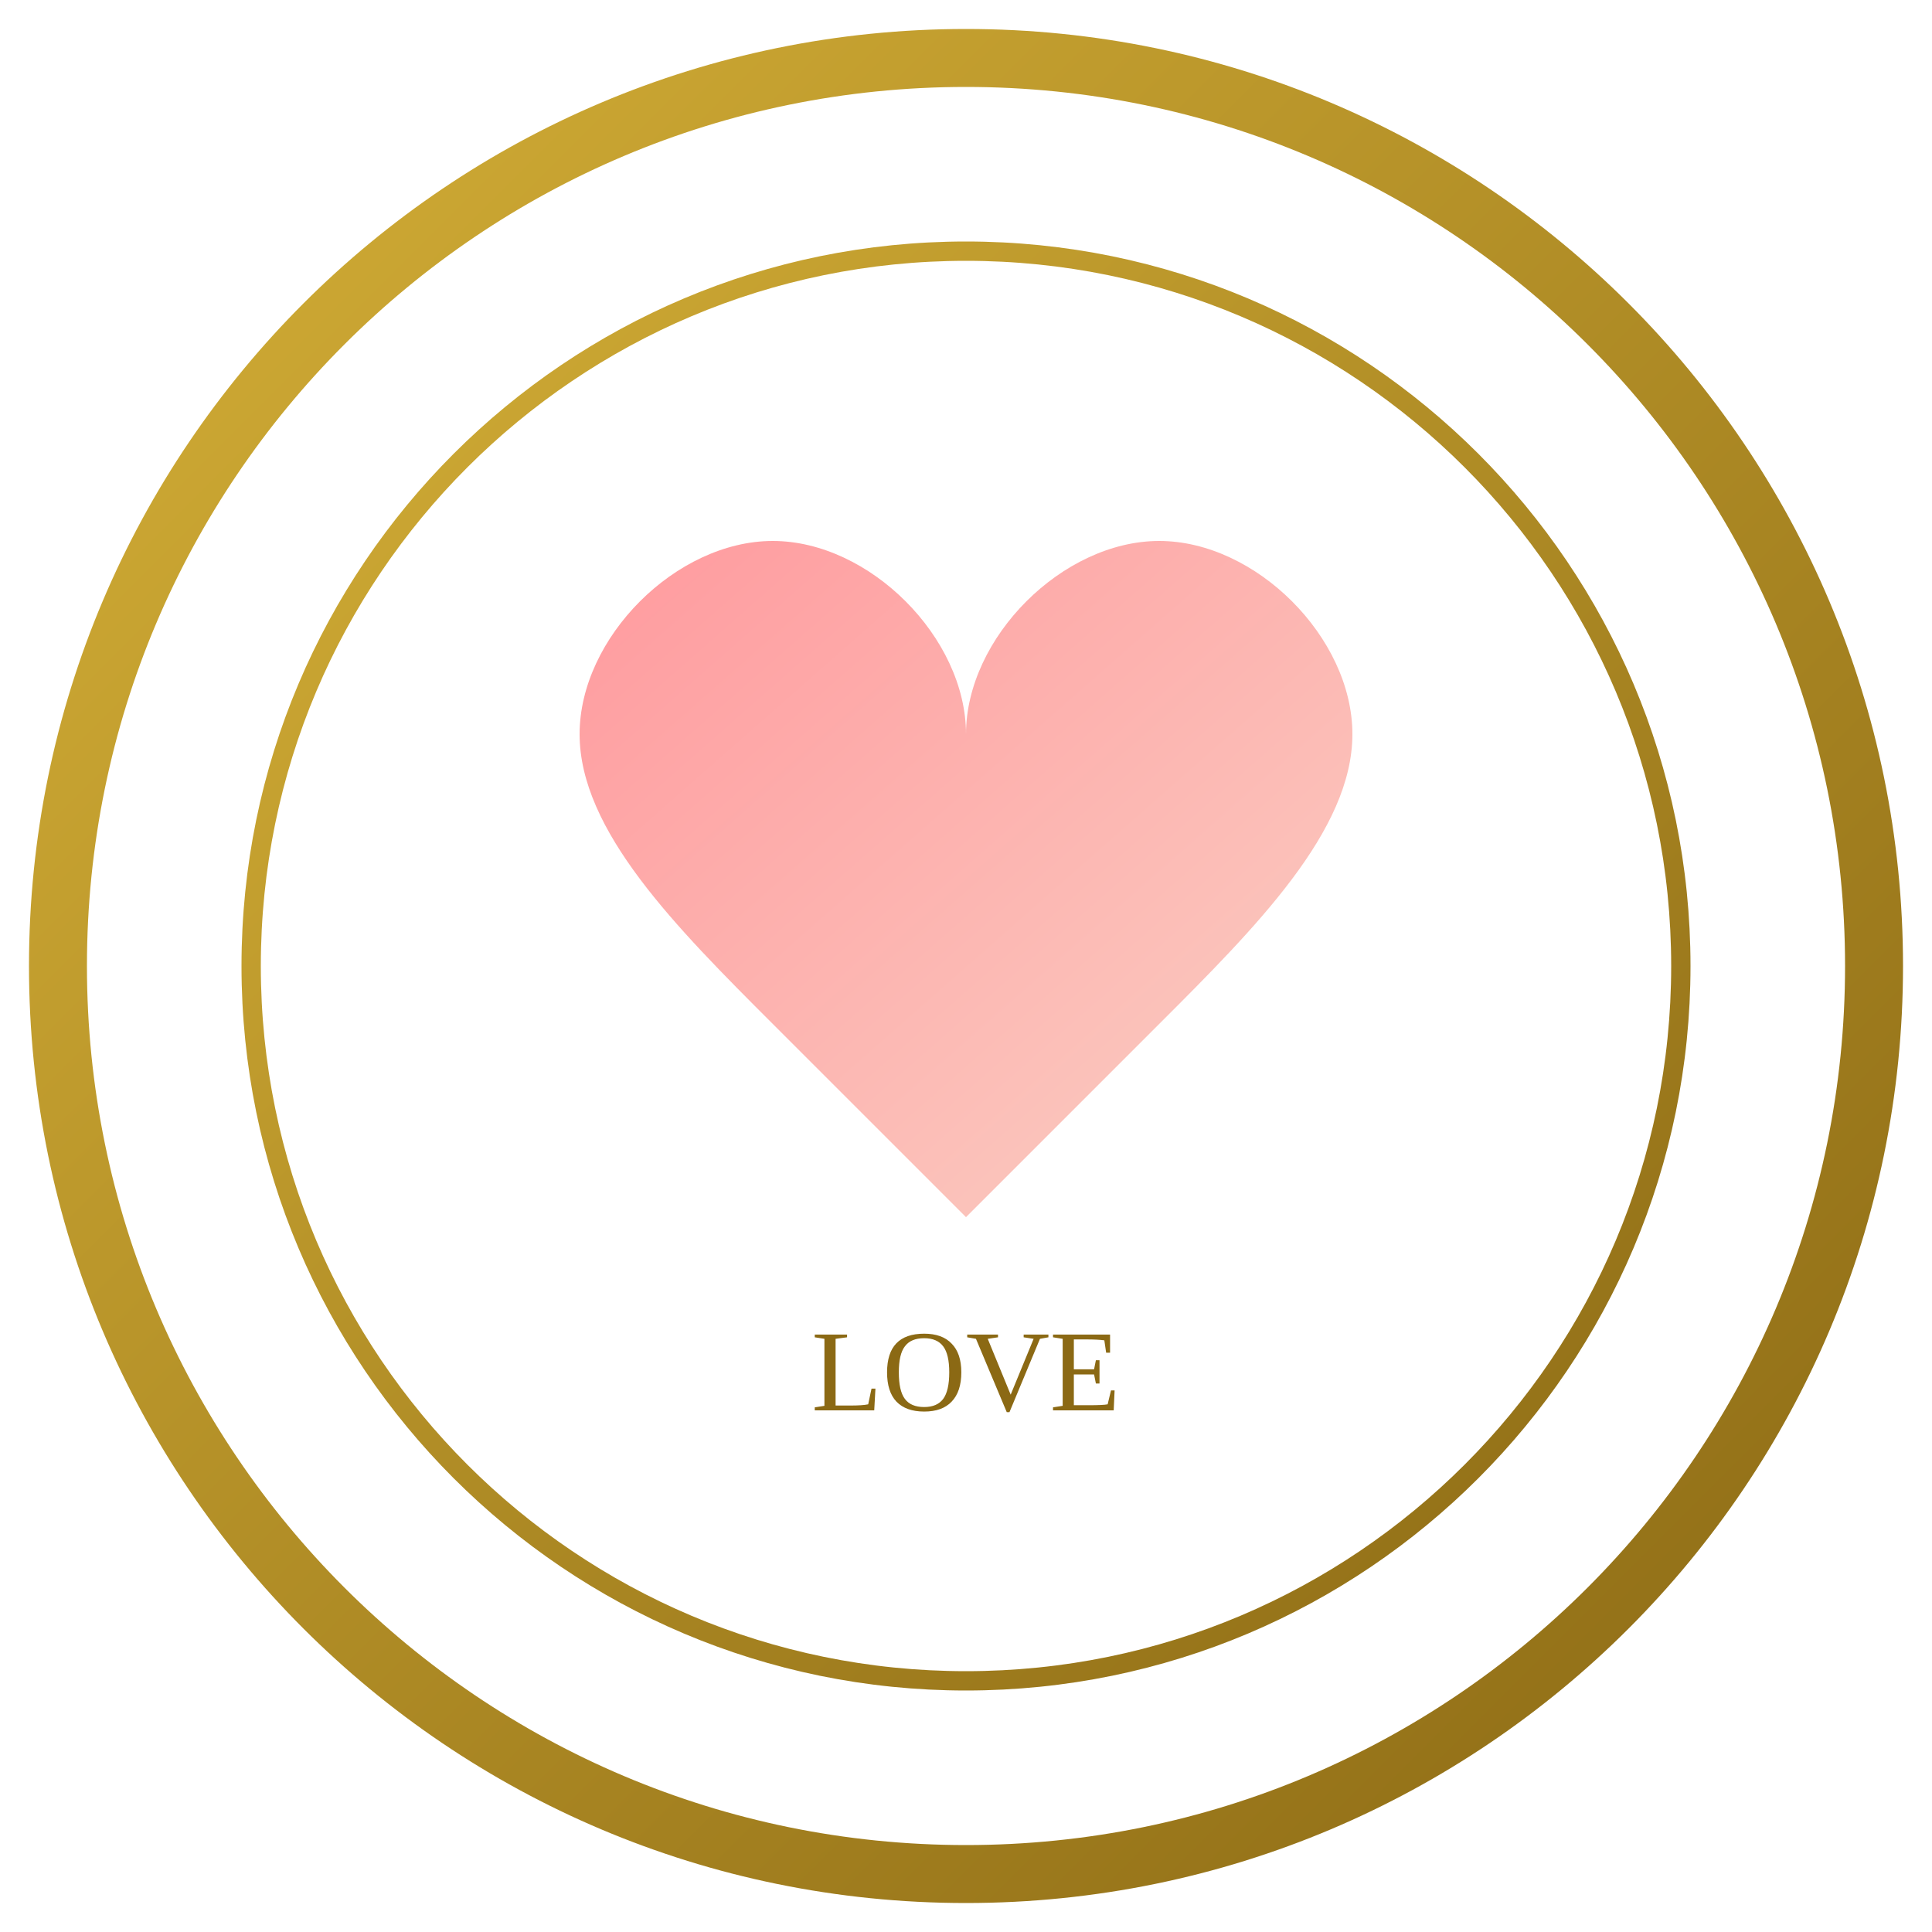
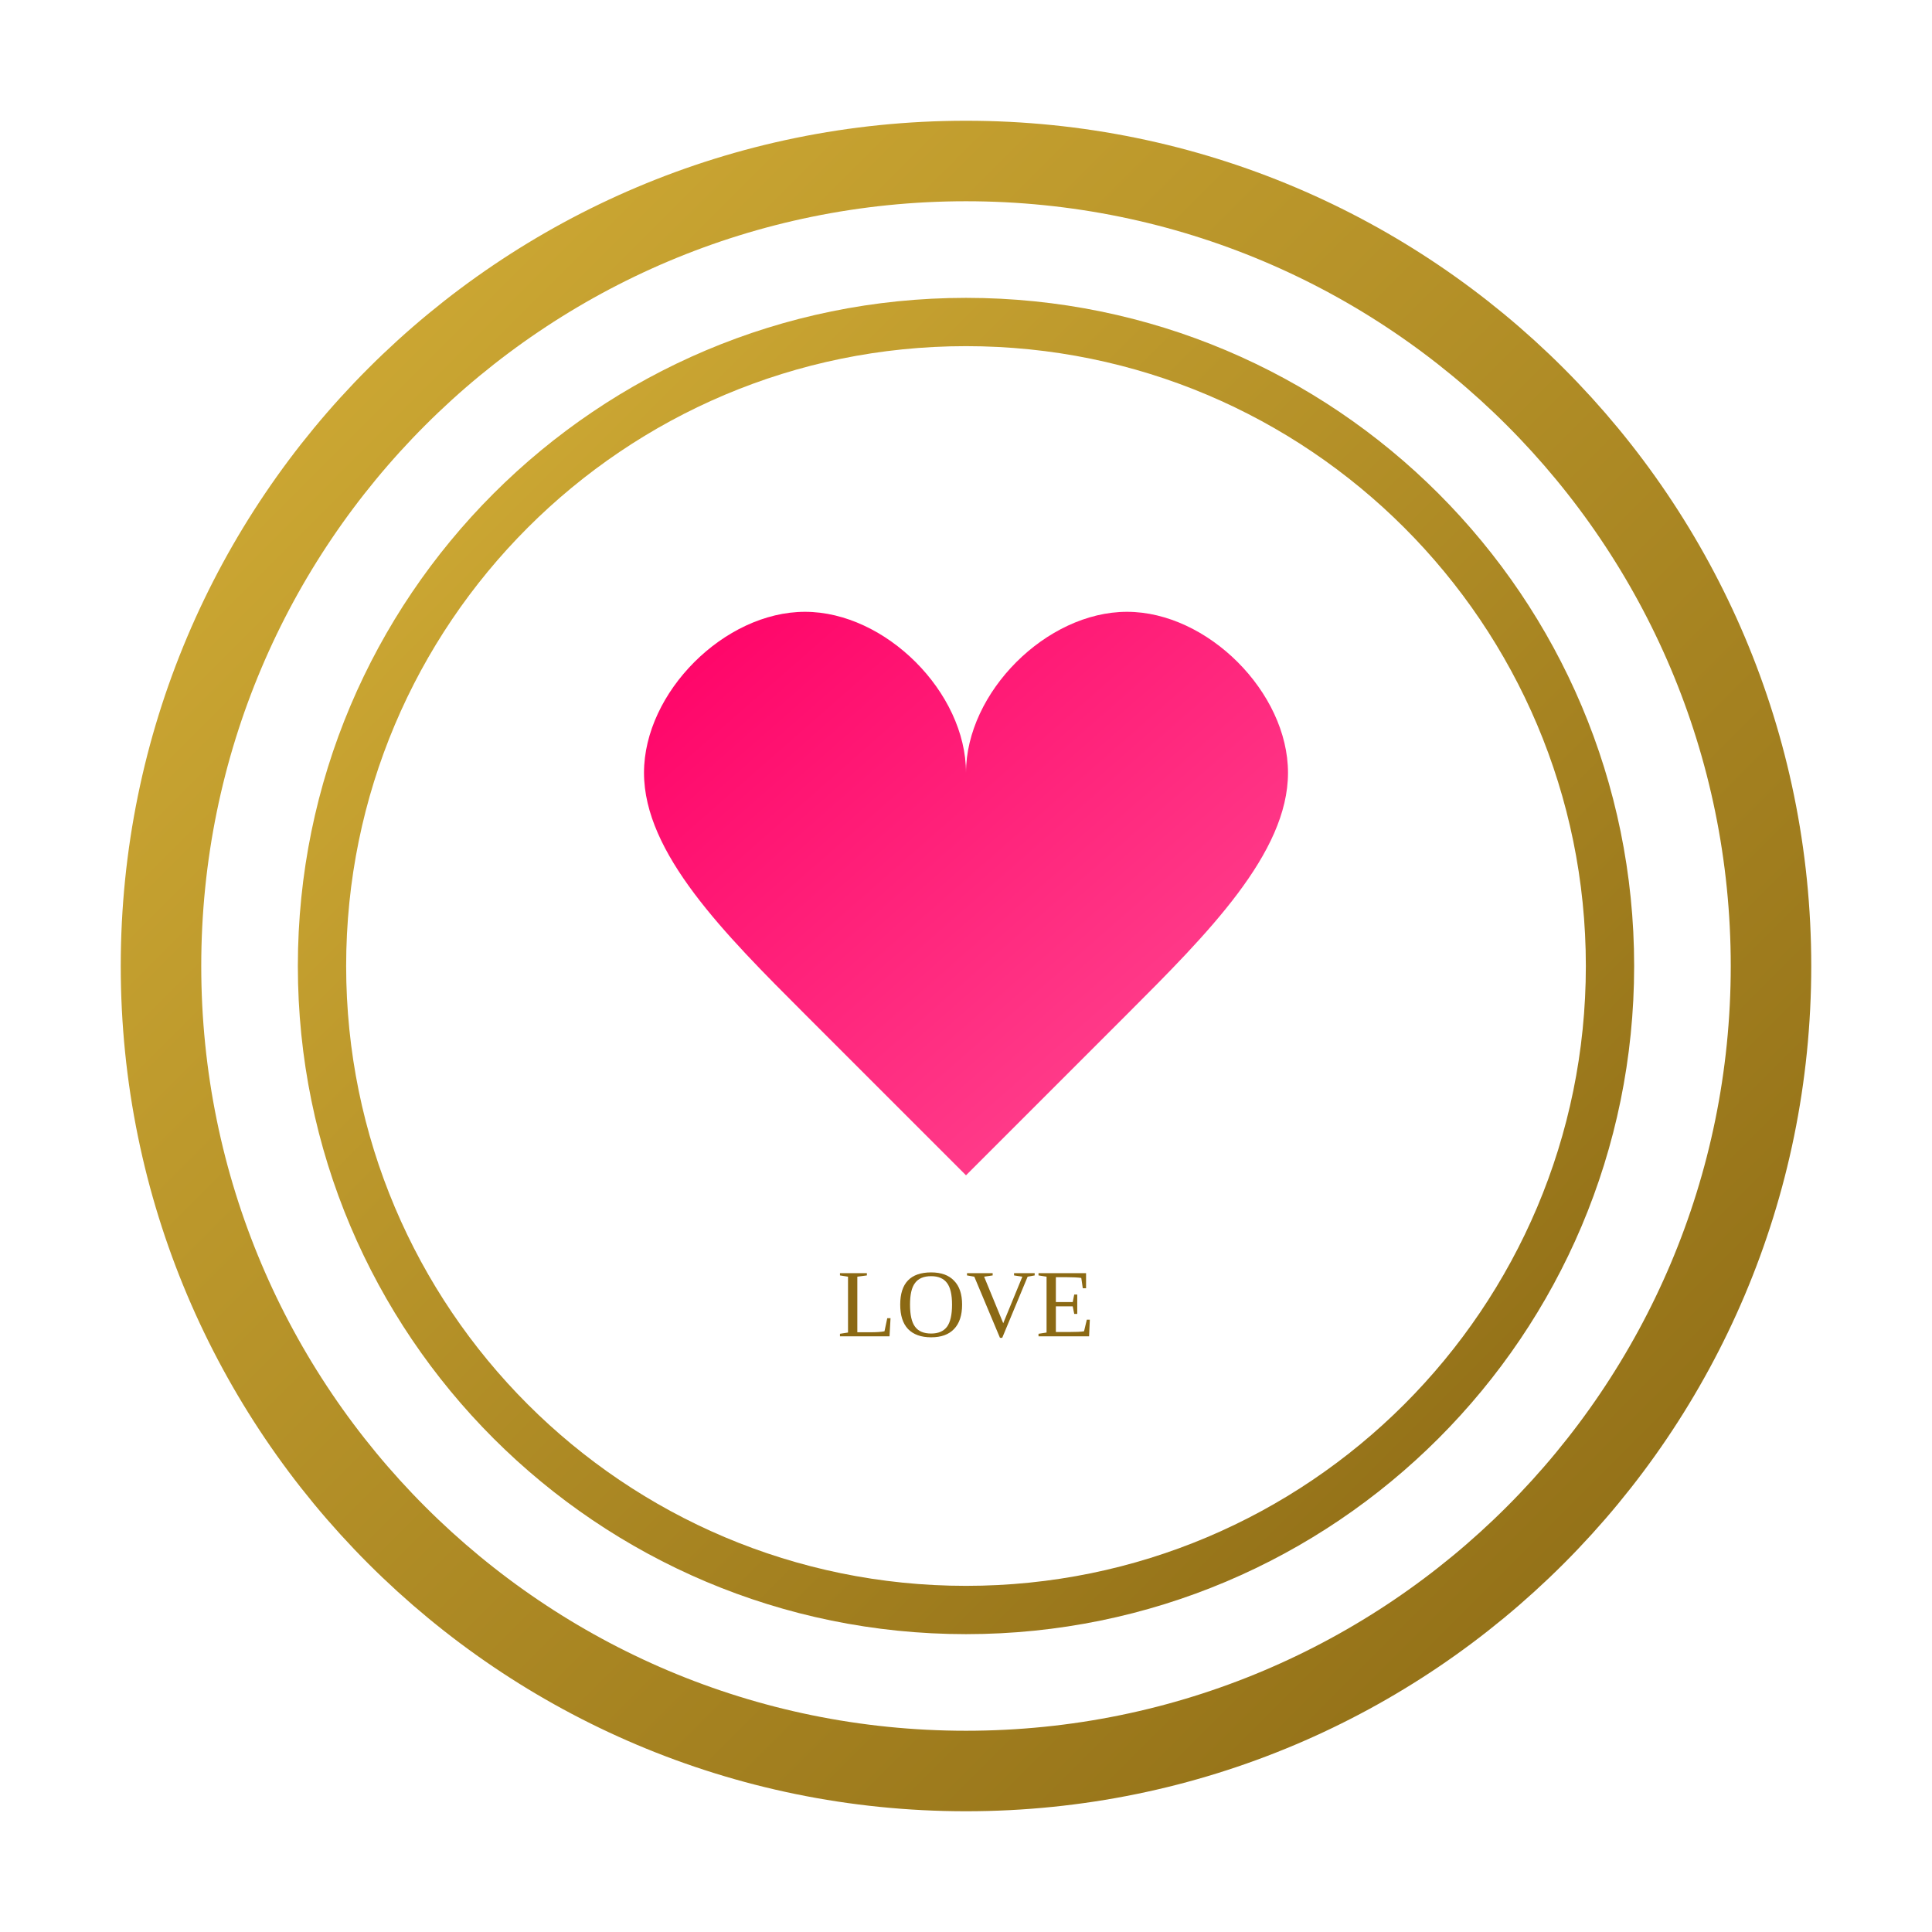
- <svg xmlns="http://www.w3.org/2000/svg" width="100" height="100" viewBox="0 0 100 100">
+ <svg xmlns="http://www.w3.org/2000/svg" width="120" height="120" viewBox="0 0 120 120" style="background:#fff">
  <defs>
    <linearGradient id="pinkGradient" x1="0%" y1="0%" x2="100%" y2="100%">
-       <stop offset="0%" style="stop-color:#ff9a9e;stop-opacity:1" />
-       <stop offset="100%" style="stop-color:#fad0c4;stop-opacity:1" />
+       <stop offset="0%" style="stop-color:#ff0066;stop-opacity:1" />
+       <stop offset="100%" style="stop-color:#ff4d94;stop-opacity:1" />
    </linearGradient>
    <linearGradient id="badgeGradient" x1="0%" y1="0%" x2="100%" y2="100%">
      <stop offset="0%" style="stop-color:#d4af37;stop-opacity:1" />
      <stop offset="100%" style="stop-color:#8b6914;stop-opacity:1" />
    </linearGradient>
  </defs>
-   <circle cx="50" cy="50" r="47" fill="none" stroke="url(#badgeGradient)" stroke-width="3" />
-   <circle cx="50" cy="50" r="37" fill="none" stroke="url(#badgeGradient)" stroke-width="1" />
-   <path d="M50,38                  C50,33 45,28 40,28                  C35,28 30,33 30,38                  C30,43 35,48 40,53                  L50,63                  L60,53                  C65,48 70,43 70,38                  C70,33 65,28 60,28                  C55,28 50,33 50,38 Z" fill="url(#pinkGradient)" />
-   <text x="50" y="73" font-family="Times New Roman, serif" font-size="6" fill="#8b6914" text-anchor="middle">
+   <circle cx="60" cy="60" r="50" fill="none" stroke="url(#badgeGradient)" stroke-width="5" />
+   <circle cx="60" cy="60" r="40" fill="none" stroke="url(#badgeGradient)" stroke-width="3" />
+   <path d="M60,48                  C60,43 55,38 50,38                  C45,38 40,43 40,48                  C40,53 45,58 50,63                  L60,73                  L70,63                  C75,58 80,53 80,48                  C80,43 75,38 70,38                  C65,38 60,43 60,48 Z" fill="url(#pinkGradient)" />
+   <text x="60" y="83" font-family="Times New Roman, serif" font-size="6" fill="#8b6914" text-anchor="middle">
            LOVE
        </text>
</svg>
